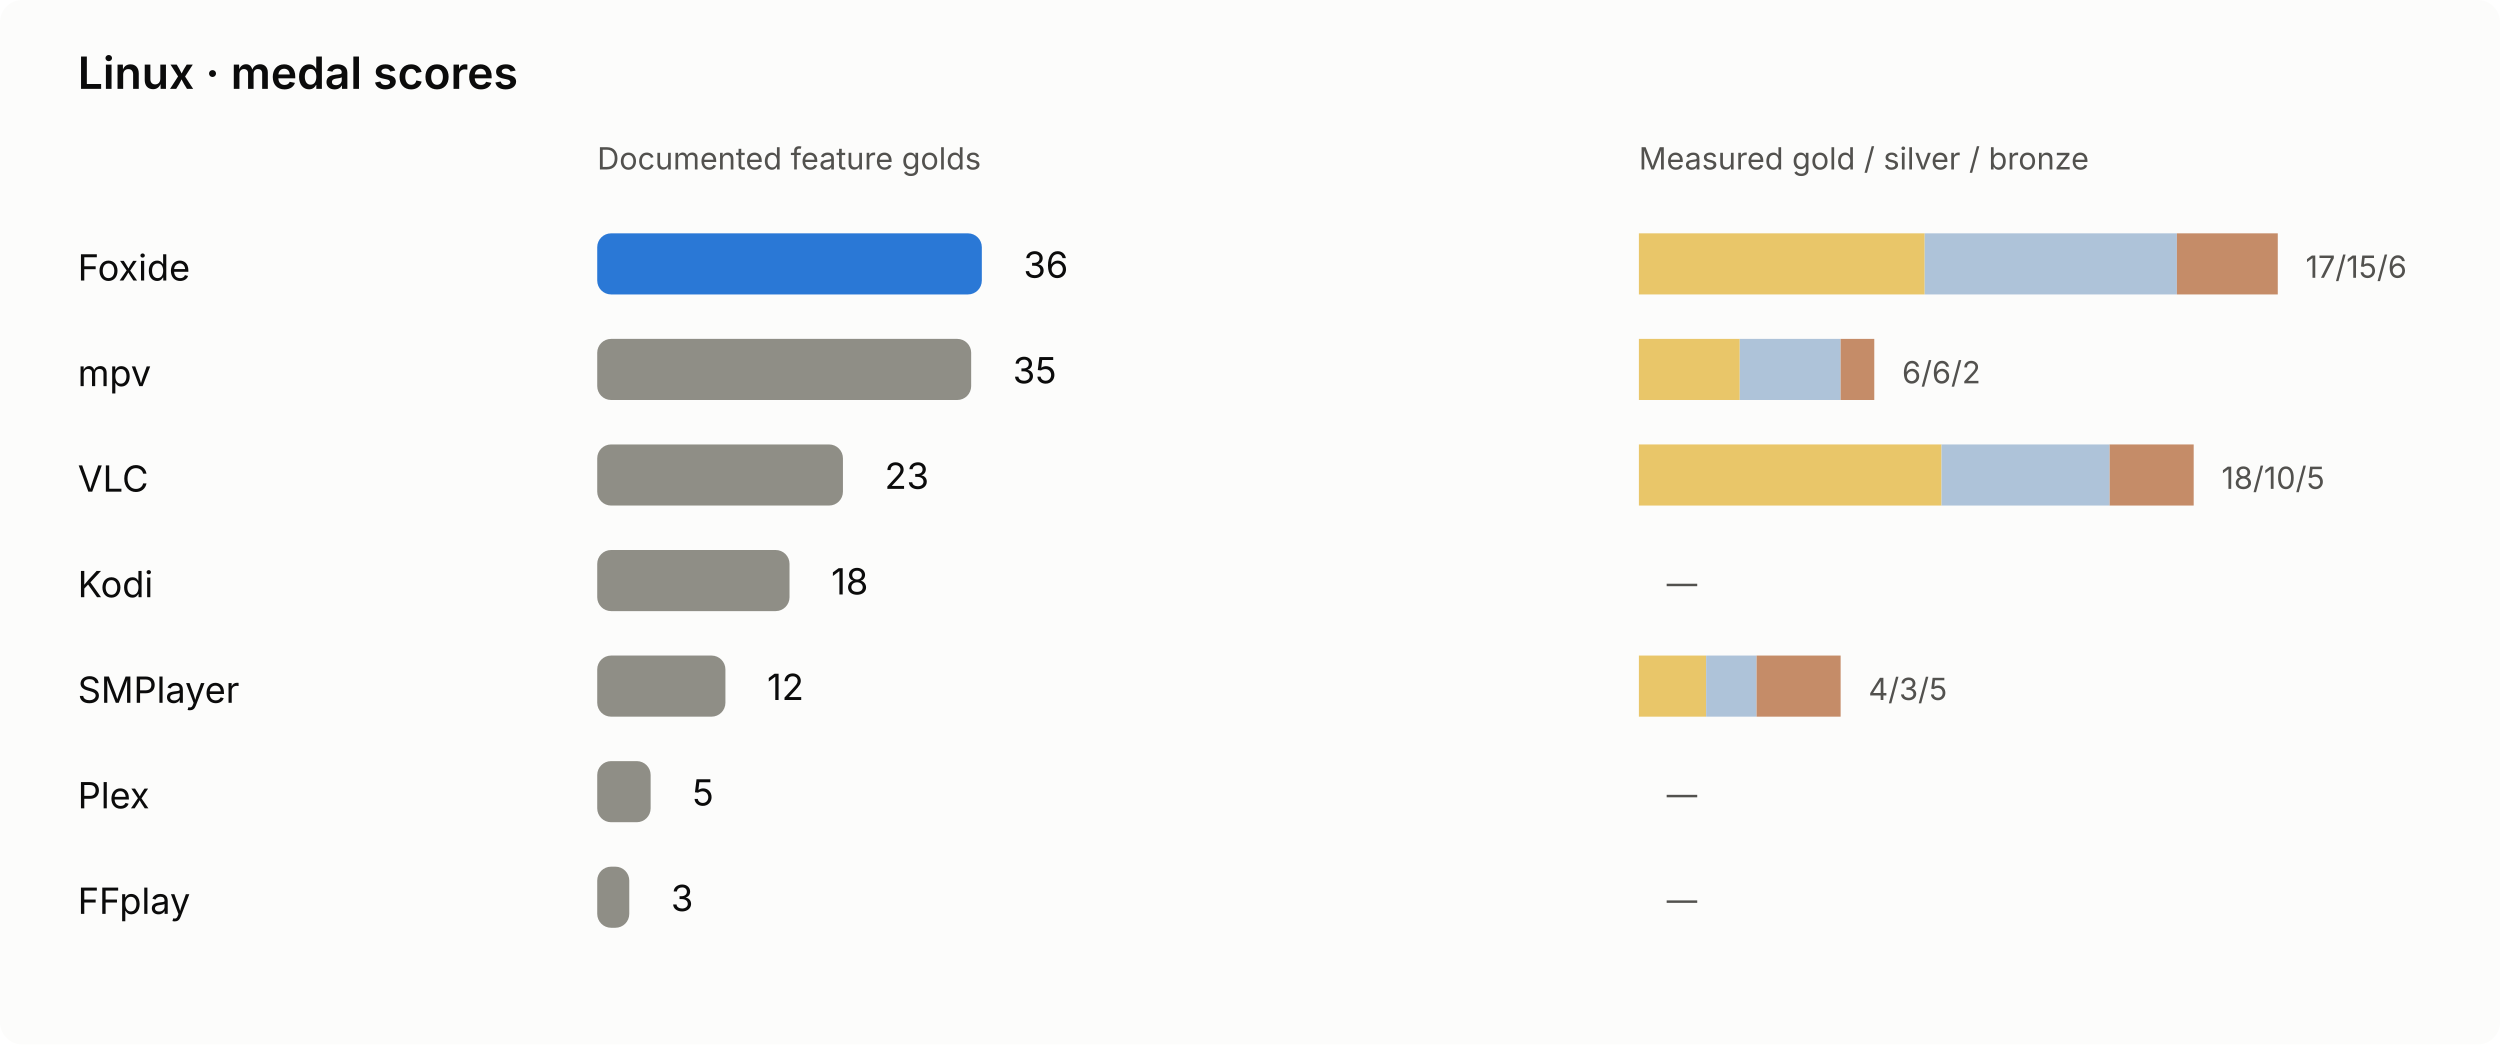
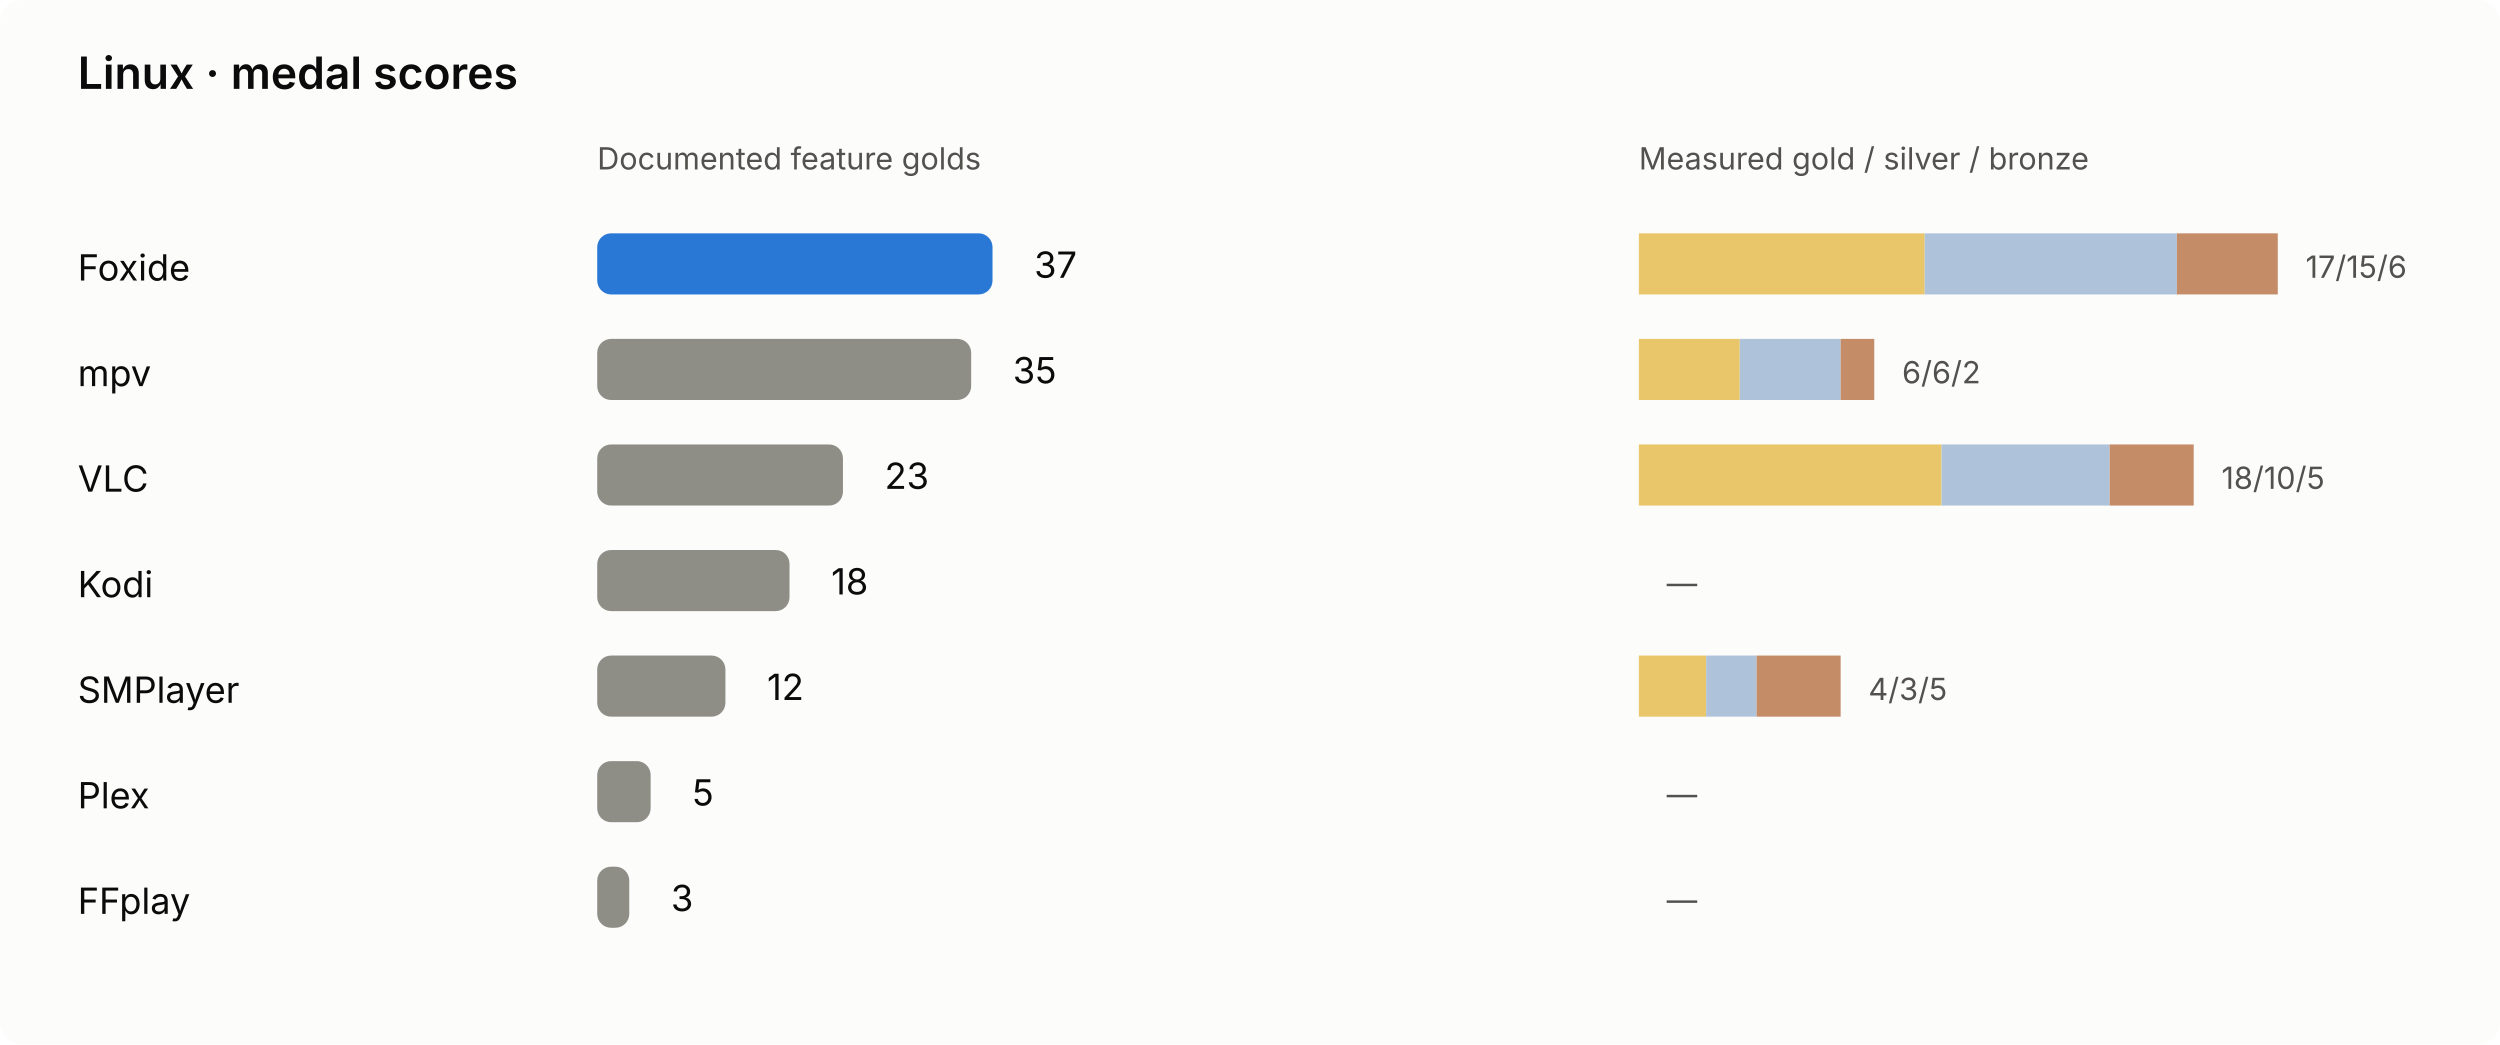
<svg xmlns="http://www.w3.org/2000/svg" viewBox="0 0 900 376" role="img" aria-labelledby="linux-chart-title linux-chart-desc">
  <rect width="900" height="376" rx="8" class="bg" />
  <style>text{font:13px system-ui,-apple-system,'Segoe UI',sans-serif;fill:#0b0b0b}.sub{fill:#52514e;font-size:11px}.title{font-size:16px;font-weight:600}.bg{fill:#fcfcfb}.bar{fill:#8f8e86}.foxide{fill:#2a78d6}.winner{font-weight:700}@media(prefers-color-scheme:dark){.bg{fill:#1a1a19}text{fill:#f0efec}.sub{fill:#c3c2b7}.foxide{fill:#3987e5}}</style>
  <g>
    <text class="title" x="28" y="32" font-size="22">Linux · medal scores</text>
    <text x="215" y="61" font-size="12" class="sub">Documented feature golds</text>
    <text x="590" y="61" font-size="12" class="sub">Measured gold / silver / bronze</text>
    <text x="28" y="101" font-size="12">Foxide</text>
-     <rect x="215" y="84" width="138.46" height="22" rx="5" fill="#2a78d6" />
-     <text x="368.46" y="100" font-size="13">36</text>
+     <rect x="215" y="84" width="142.31" height="22" rx="5" fill="#2a78d6" />
+     <text x="372.31" y="100" font-size="13">37</text>
    <rect x="590.00" y="84" width="102.89" height="22" fill="#e9c669" />
    <rect x="692.89" y="84" width="90.79" height="22" fill="#aec3d9" />
    <rect x="783.68" y="84" width="36.32" height="22" fill="#c58c68" />
    <text x="830.00" y="100" class="sub" font-size="12">17/15/6</text>
    <text x="28" y="139" font-size="12">mpv</text>
    <rect x="215" y="122" width="134.62" height="22" rx="5" fill="#8f8e86" />
    <text x="364.62" y="138" font-size="13">35</text>
    <rect x="590.00" y="122" width="36.32" height="22" fill="#e9c669" />
    <rect x="626.32" y="122" width="36.32" height="22" fill="#aec3d9" />
    <rect x="662.63" y="122" width="12.11" height="22" fill="#c58c68" />
    <text x="684.74" y="138" class="sub" font-size="12">6/6/2</text>
    <text x="28" y="177" font-size="12">VLC</text>
    <rect x="215" y="160" width="88.46" height="22" rx="5" fill="#8f8e86" />
    <text x="318.46" y="176" font-size="13">23</text>
    <rect x="590.00" y="160" width="108.95" height="22" fill="#e9c669" />
    <rect x="698.95" y="160" width="60.53" height="22" fill="#aec3d9" />
    <rect x="759.47" y="160" width="30.26" height="22" fill="#c58c68" />
    <text x="799.74" y="176" class="sub" font-size="12">18/10/5</text>
    <text x="28" y="215" font-size="12">Kodi</text>
    <rect x="215" y="198" width="69.23" height="22" rx="5" fill="#8f8e86" />
    <text x="299.23" y="214" font-size="13">18</text>
    <rect x="590.00" y="198" width="0.00" height="22" fill="#e9c669" />
    <rect x="590.00" y="198" width="0.00" height="22" fill="#aec3d9" />
    <rect x="590.00" y="198" width="0.00" height="22" fill="#c58c68" />
    <text x="600.00" y="214" class="sub" font-size="12">—</text>
    <text x="28" y="253" font-size="12">SMPlayer</text>
    <rect x="215" y="236" width="46.15" height="22" rx="5" fill="#8f8e86" />
    <text x="276.15" y="252" font-size="13">12</text>
    <rect x="590.00" y="236" width="24.21" height="22" fill="#e9c669" />
    <rect x="614.21" y="236" width="18.16" height="22" fill="#aec3d9" />
    <rect x="632.37" y="236" width="30.26" height="22" fill="#c58c68" />
    <text x="672.63" y="252" class="sub" font-size="12">4/3/5</text>
    <text x="28" y="291" font-size="12">Plex</text>
    <rect x="215" y="274" width="19.23" height="22" rx="5" fill="#8f8e86" />
    <text x="249.23" y="290" font-size="13">5</text>
    <rect x="590.00" y="274" width="0.00" height="22" fill="#e9c669" />
    <rect x="590.00" y="274" width="0.00" height="22" fill="#aec3d9" />
    <rect x="590.00" y="274" width="0.00" height="22" fill="#c58c68" />
    <text x="600.00" y="290" class="sub" font-size="12">—</text>
    <text x="28" y="329" font-size="12">FFplay</text>
    <rect x="215" y="312" width="11.54" height="22" rx="5" fill="#8f8e86" />
    <text x="241.54" y="328" font-size="13">3</text>
    <rect x="590.00" y="312" width="0.00" height="22" fill="#e9c669" />
    <rect x="590.00" y="312" width="0.00" height="22" fill="#aec3d9" />
    <rect x="590.00" y="312" width="0.00" height="22" fill="#c58c68" />
    <text x="600.00" y="328" class="sub" font-size="12">—</text>
  </g>
</svg>
